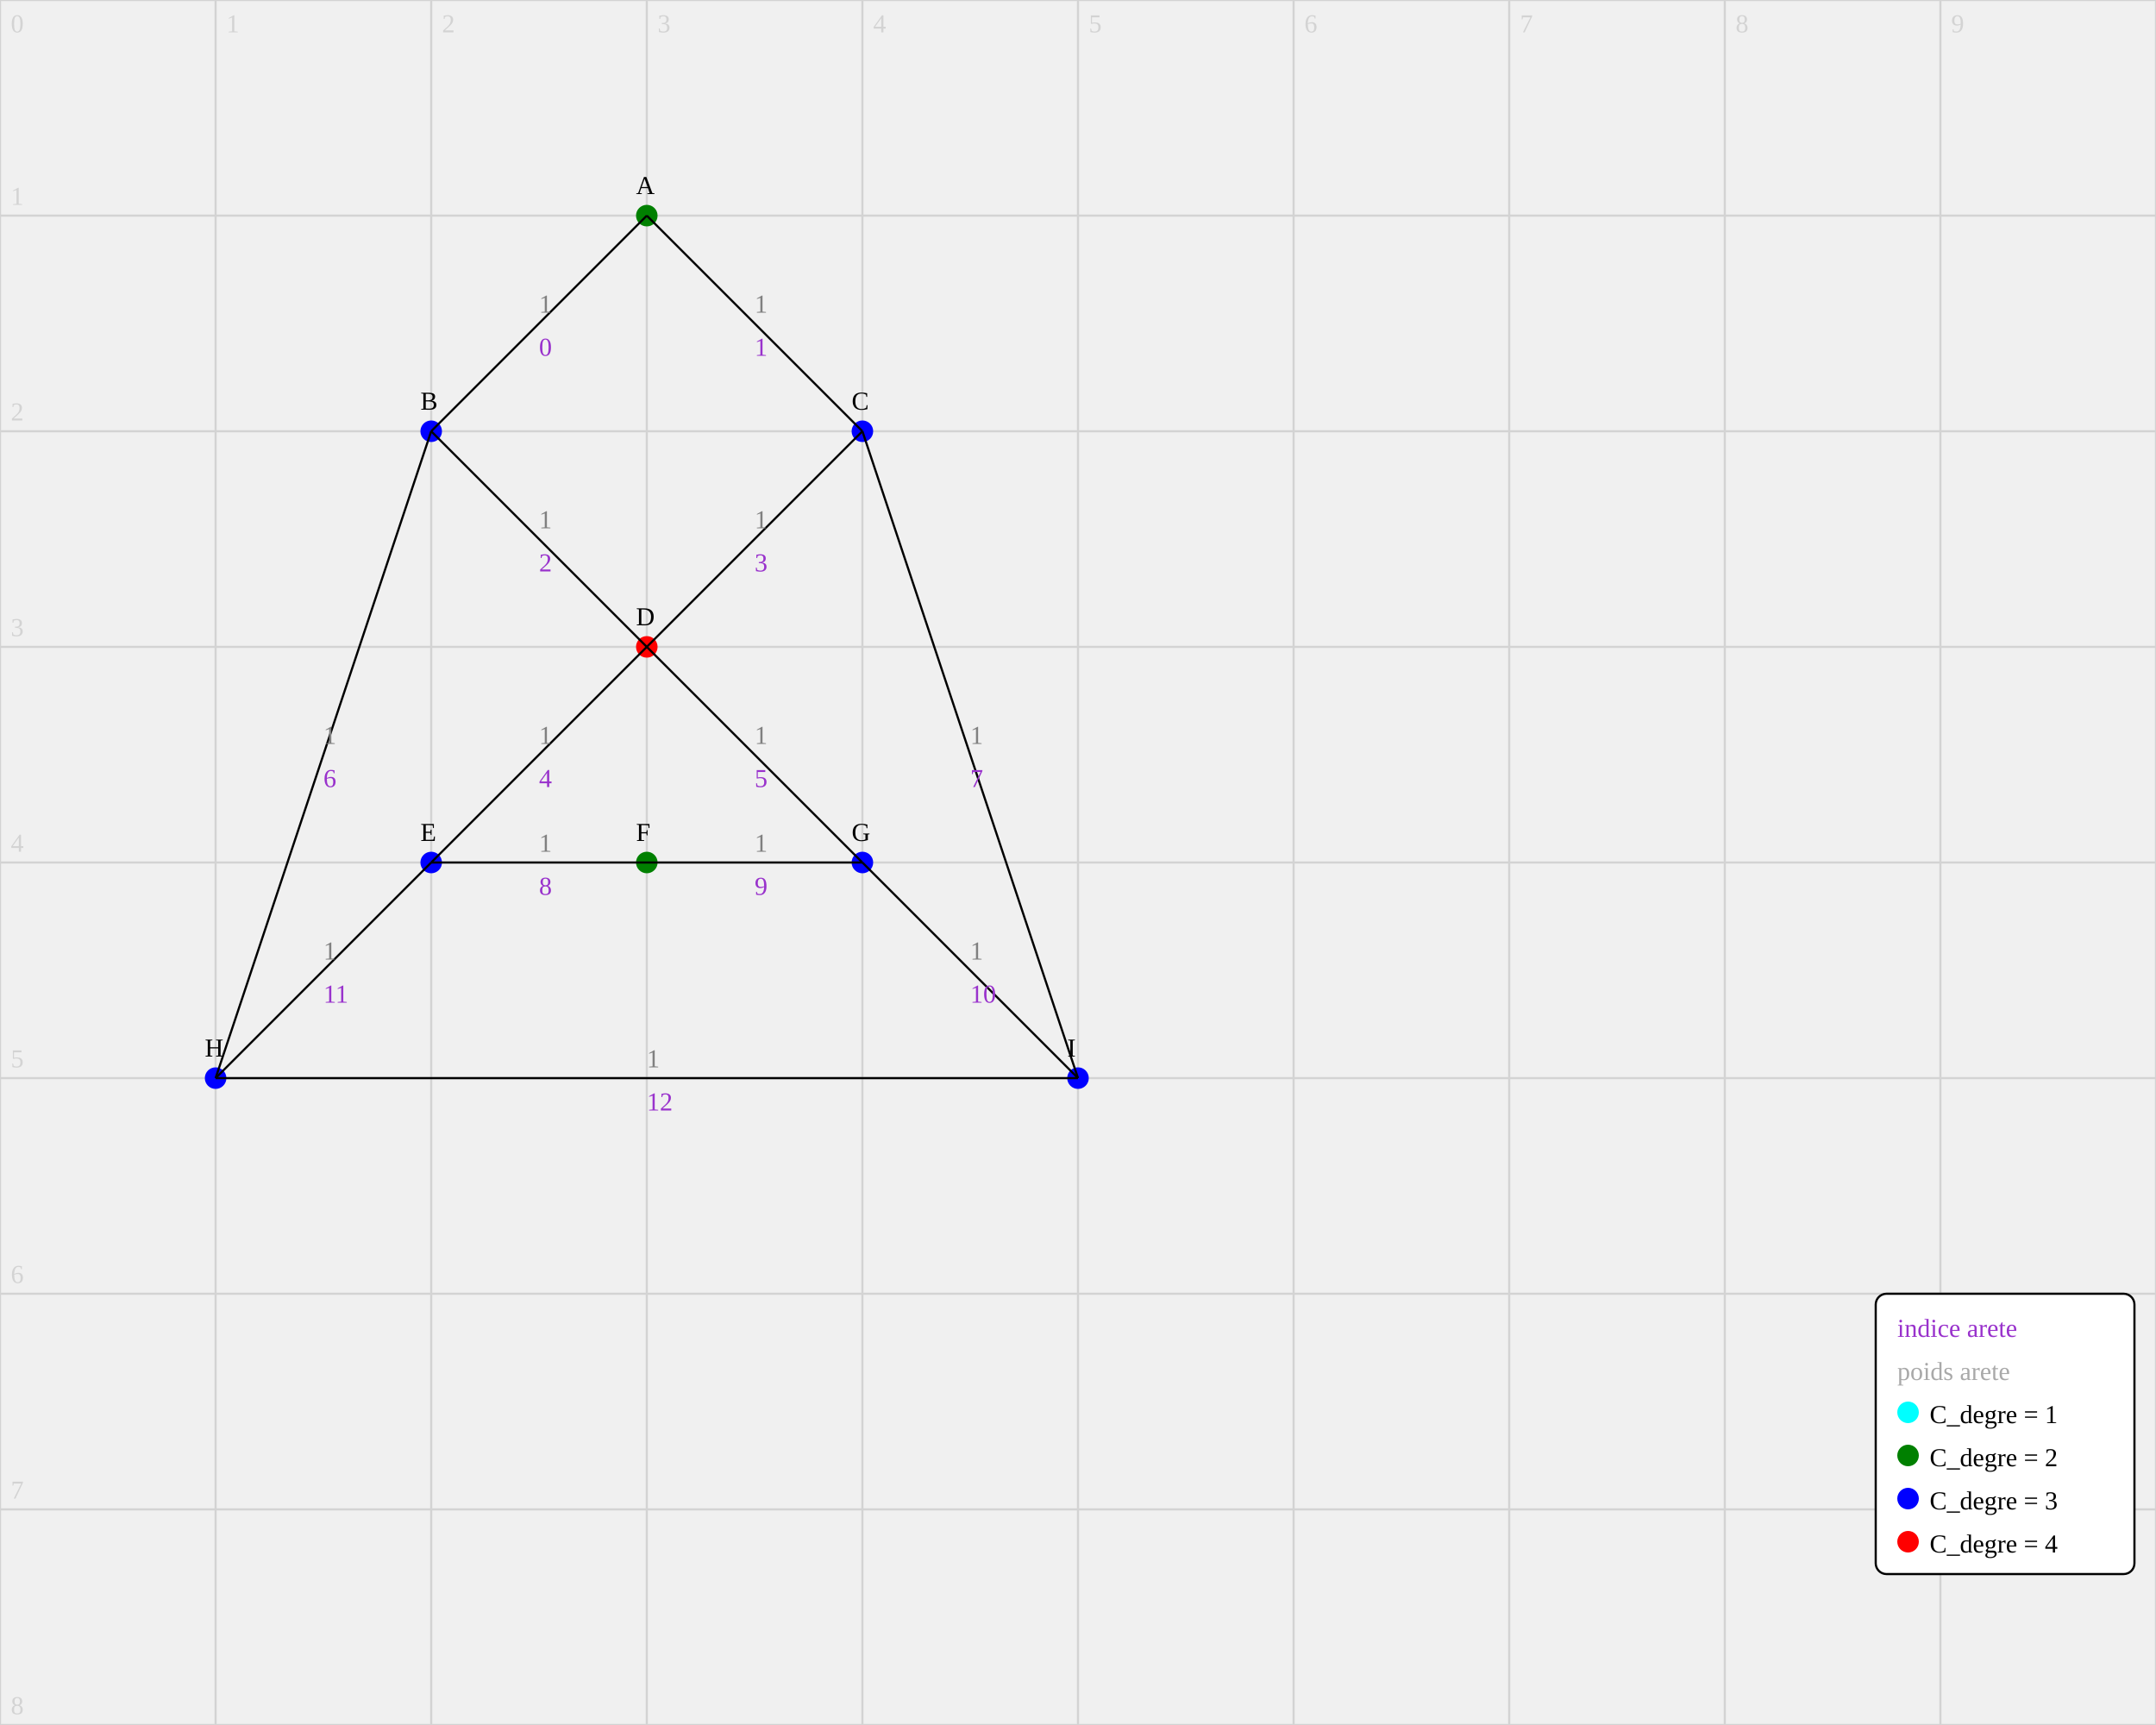
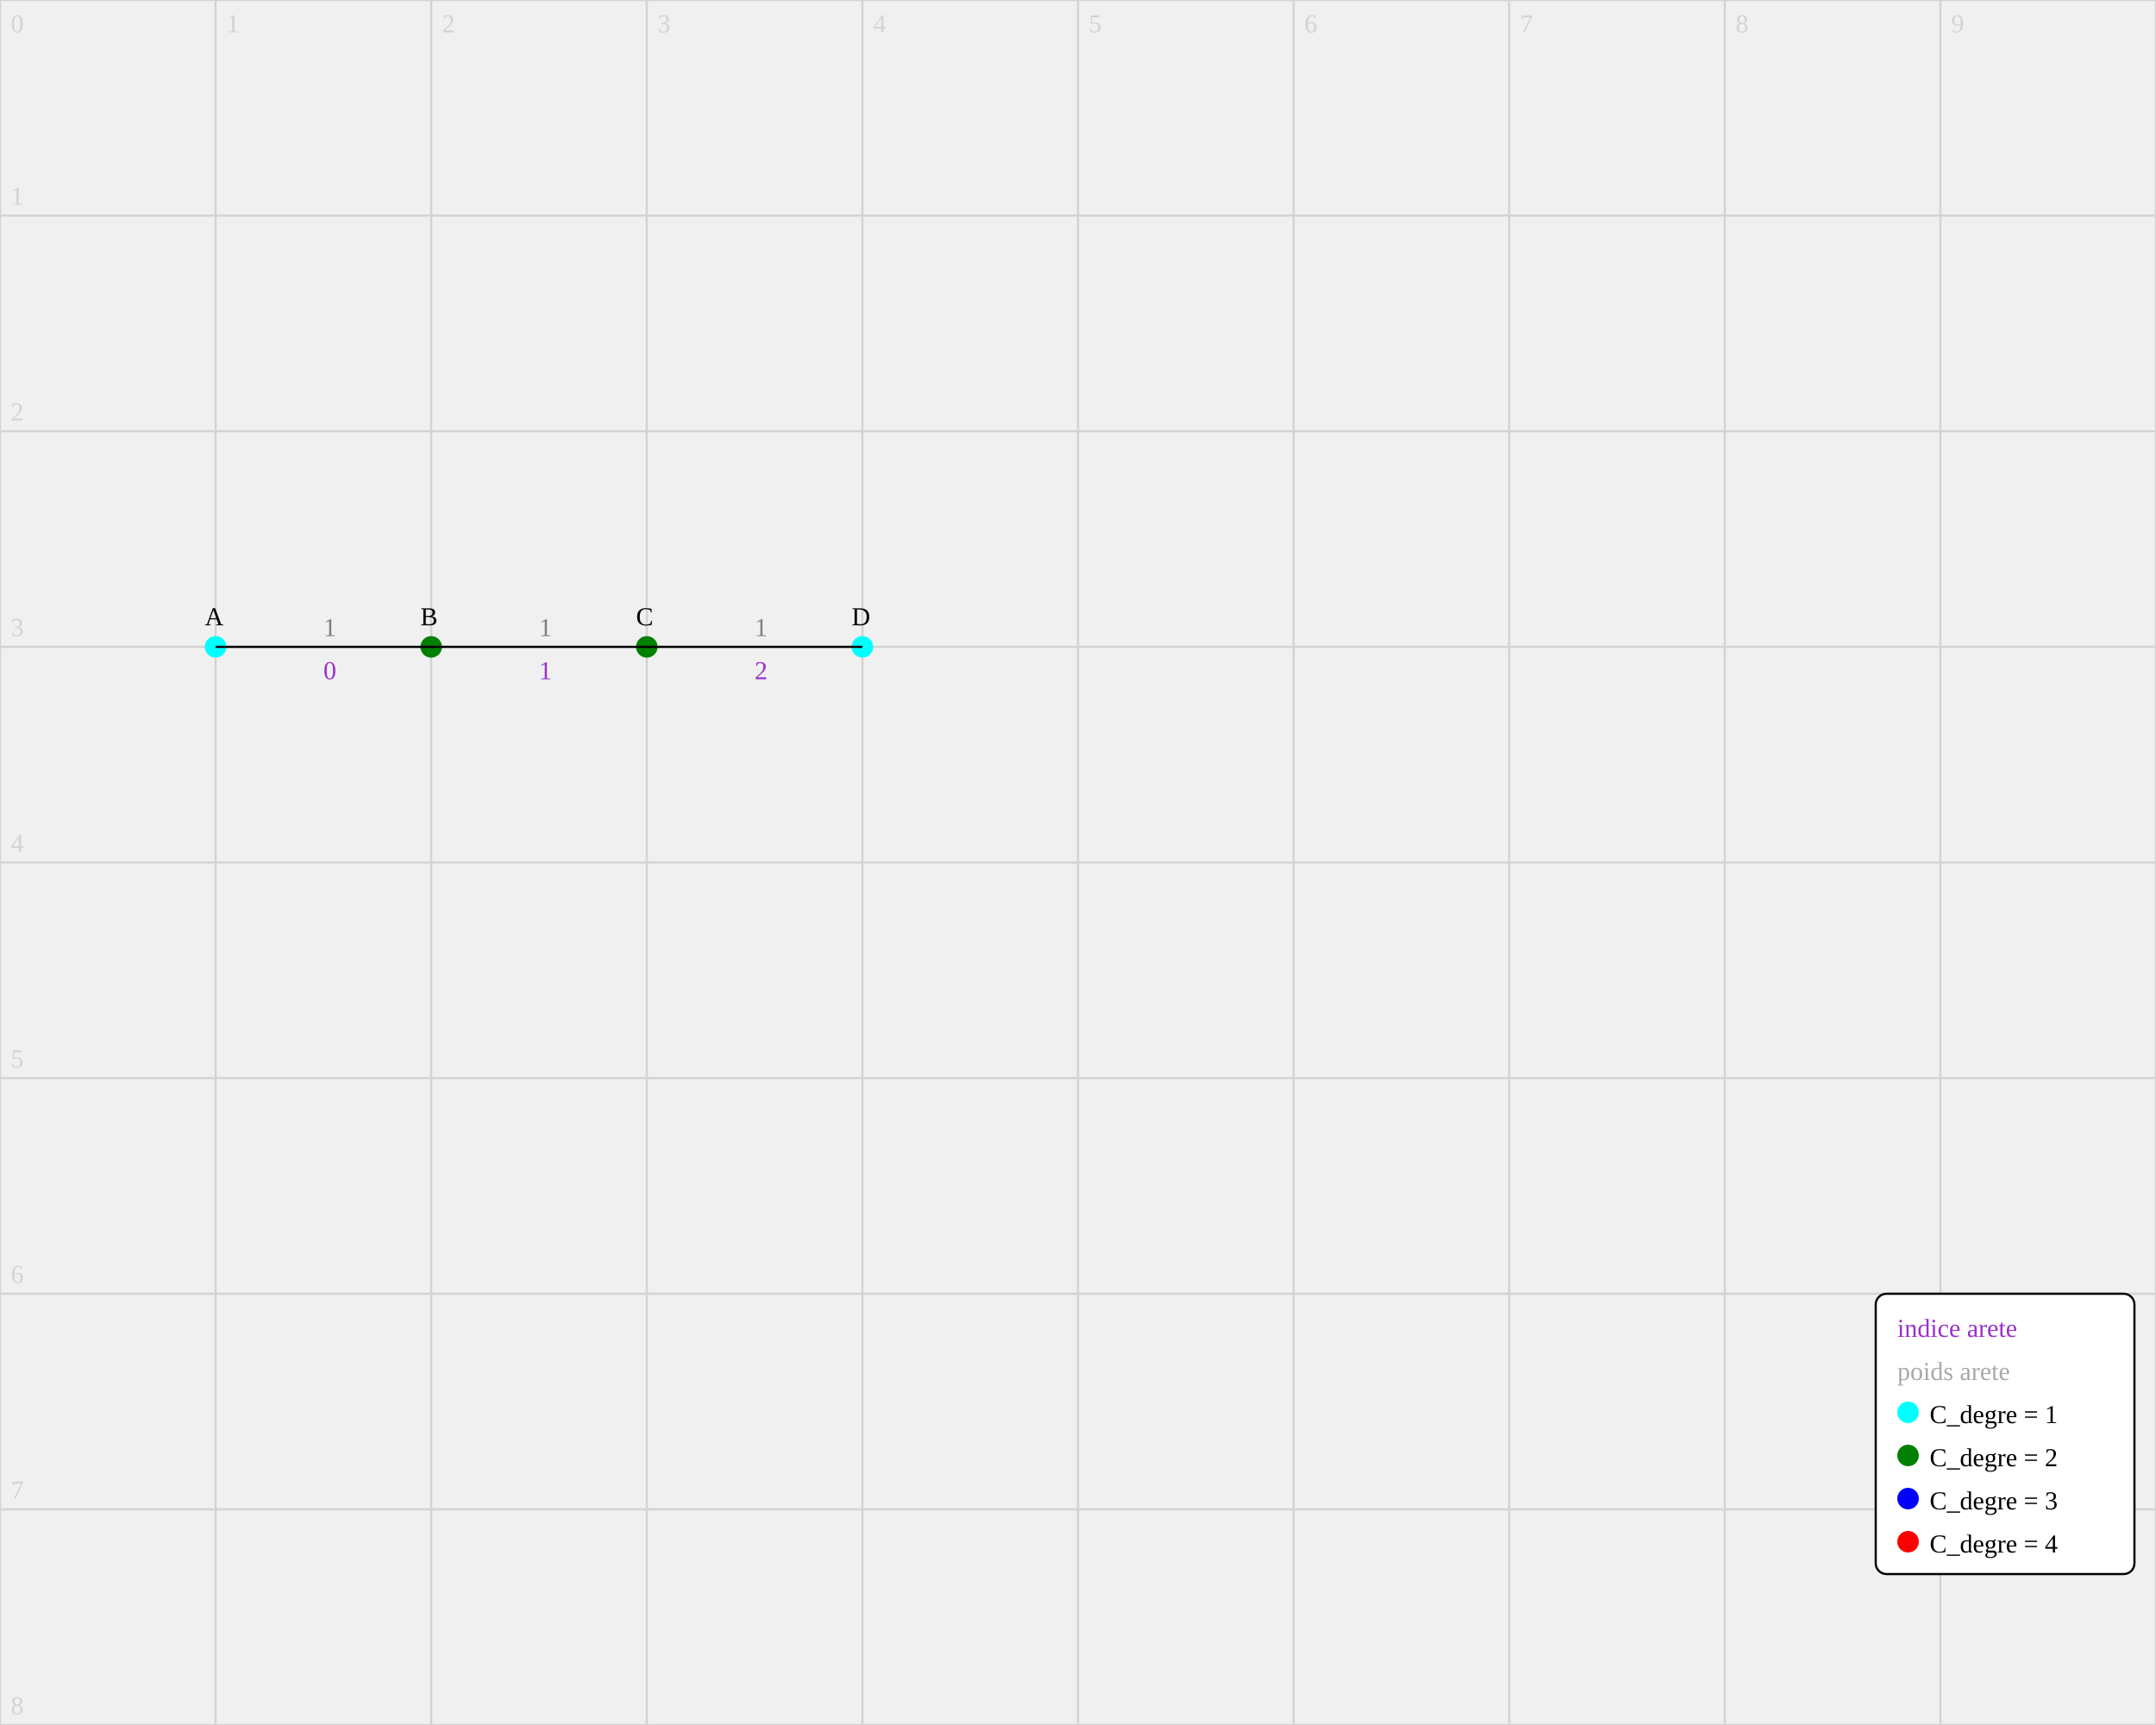
<svg xmlns="http://www.w3.org/2000/svg" version="1.1" width="1000" height="800">
  <line x1="0" y1="0" x2="1000" y2="0" stroke="lightgrey" />
  <text x="5" y="-5" fill="lightgrey">0</text>
  <line x1="0" y1="100" x2="1000" y2="100" stroke="lightgrey" />
  <text x="5" y="95" fill="lightgrey">1</text>
  <line x1="0" y1="200" x2="1000" y2="200" stroke="lightgrey" />
  <text x="5" y="195" fill="lightgrey">2</text>
  <line x1="0" y1="300" x2="1000" y2="300" stroke="lightgrey" />
  <text x="5" y="295" fill="lightgrey">3</text>
  <line x1="0" y1="400" x2="1000" y2="400" stroke="lightgrey" />
  <text x="5" y="395" fill="lightgrey">4</text>
  <line x1="0" y1="500" x2="1000" y2="500" stroke="lightgrey" />
  <text x="5" y="495" fill="lightgrey">5</text>
  <line x1="0" y1="600" x2="1000" y2="600" stroke="lightgrey" />
  <text x="5" y="595" fill="lightgrey">6</text>
  <line x1="0" y1="700" x2="1000" y2="700" stroke="lightgrey" />
  <text x="5" y="695" fill="lightgrey">7</text>
  <line x1="0" y1="800" x2="1000" y2="800" stroke="lightgrey" />
  <text x="5" y="795" fill="lightgrey">8</text>
  <line x1="0" y1="0" x2="0" y2="800" stroke="lightgrey" />
  <text x="5" y="15" fill="lightgrey">0</text>
  <line x1="100" y1="0" x2="100" y2="800" stroke="lightgrey" />
  <text x="105" y="15" fill="lightgrey">1</text>
  <line x1="200" y1="0" x2="200" y2="800" stroke="lightgrey" />
  <text x="205" y="15" fill="lightgrey">2</text>
  <line x1="300" y1="0" x2="300" y2="800" stroke="lightgrey" />
  <text x="305" y="15" fill="lightgrey">3</text>
  <line x1="400" y1="0" x2="400" y2="800" stroke="lightgrey" />
  <text x="405" y="15" fill="lightgrey">4</text>
  <line x1="500" y1="0" x2="500" y2="800" stroke="lightgrey" />
  <text x="505" y="15" fill="lightgrey">5</text>
  <line x1="600" y1="0" x2="600" y2="800" stroke="lightgrey" />
  <text x="605" y="15" fill="lightgrey">6</text>
  <line x1="700" y1="0" x2="700" y2="800" stroke="lightgrey" />
  <text x="705" y="15" fill="lightgrey">7</text>
  <line x1="800" y1="0" x2="800" y2="800" stroke="lightgrey" />
  <text x="805" y="15" fill="lightgrey">8</text>
  <line x1="900" y1="0" x2="900" y2="800" stroke="lightgrey" />
  <text x="905" y="15" fill="lightgrey">9</text>
  <line x1="1000" y1="0" x2="1000" y2="800" stroke="lightgrey" />
  <text x="1005" y="15" fill="lightgrey">10</text>
-   <circle cx="300" cy="100" r="5" fill="green" />
-   <text x="295" y="90" fill="black">A</text>
-   <circle cx="200" cy="200" r="5" fill="blue" />
-   <text x="195" y="190" fill="black">B</text>
-   <circle cx="400" cy="200" r="5" fill="blue" />
-   <text x="395" y="190" fill="black">C</text>
-   <circle cx="300" cy="300" r="5" fill="red" />
-   <text x="295" y="290" fill="black">D</text>
-   <circle cx="200" cy="400" r="5" fill="blue" />
-   <text x="195" y="390" fill="black">E</text>
-   <circle cx="300" cy="400" r="5" fill="green" />
-   <text x="295" y="390" fill="black">F</text>
-   <circle cx="400" cy="400" r="5" fill="blue" />
-   <text x="395" y="390" fill="black">G</text>
-   <circle cx="100" cy="500" r="5" fill="blue" />
-   <text x="95" y="490" fill="black">H</text>
-   <circle cx="500" cy="500" r="5" fill="blue" />
-   <text x="495" y="490" fill="black">I</text>
-   <line x1="300" y1="100" x2="200" y2="200" stroke="black" />
-   <text x="250" y="165" fill="darkorchid">0</text>
-   <text x="250" y="145" fill="grey">1</text>
-   <line x1="300" y1="100" x2="400" y2="200" stroke="black" />
-   <text x="350" y="165" fill="darkorchid">1</text>
-   <text x="350" y="145" fill="grey">1</text>
-   <line x1="200" y1="200" x2="300" y2="300" stroke="black" />
-   <text x="250" y="265" fill="darkorchid">2</text>
-   <text x="250" y="245" fill="grey">1</text>
-   <line x1="400" y1="200" x2="300" y2="300" stroke="black" />
-   <text x="350" y="265" fill="darkorchid">3</text>
-   <text x="350" y="245" fill="grey">1</text>
-   <line x1="300" y1="300" x2="200" y2="400" stroke="black" />
-   <text x="250" y="365" fill="darkorchid">4</text>
-   <text x="250" y="345" fill="grey">1</text>
-   <line x1="300" y1="300" x2="400" y2="400" stroke="black" />
-   <text x="350" y="365" fill="darkorchid">5</text>
-   <text x="350" y="345" fill="grey">1</text>
-   <line x1="200" y1="200" x2="100" y2="500" stroke="black" />
-   <text x="150" y="365" fill="darkorchid">6</text>
-   <text x="150" y="345" fill="grey">1</text>
-   <line x1="400" y1="200" x2="500" y2="500" stroke="black" />
-   <text x="450" y="365" fill="darkorchid">7</text>
-   <text x="450" y="345" fill="grey">1</text>
-   <line x1="200" y1="400" x2="300" y2="400" stroke="black" />
-   <text x="250" y="415" fill="darkorchid">8</text>
-   <text x="250" y="395" fill="grey">1</text>
-   <line x1="300" y1="400" x2="400" y2="400" stroke="black" />
-   <text x="350" y="415" fill="darkorchid">9</text>
-   <text x="350" y="395" fill="grey">1</text>
-   <line x1="400" y1="400" x2="500" y2="500" stroke="black" />
-   <text x="450" y="465" fill="darkorchid">10</text>
-   <text x="450" y="445" fill="grey">1</text>
-   <line x1="200" y1="400" x2="100" y2="500" stroke="black" />
-   <text x="150" y="465" fill="darkorchid">11</text>
-   <text x="150" y="445" fill="grey">1</text>
-   <line x1="100" y1="500" x2="500" y2="500" stroke="black" />
-   <text x="300" y="515" fill="darkorchid">12</text>
-   <text x="300" y="495" fill="grey">1</text>
+   <circle cx="100" cy="300" r="5" fill="cyan" />
+   <text x="95" y="290" fill="black">A</text>
+   <circle cx="200" cy="300" r="5" fill="green" />
+   <text x="195" y="290" fill="black">B</text>
+   <circle cx="300" cy="300" r="5" fill="green" />
+   <text x="295" y="290" fill="black">C</text>
+   <circle cx="400" cy="300" r="5" fill="cyan" />
+   <text x="395" y="290" fill="black">D</text>
+   <line x1="100" y1="300" x2="200" y2="300" stroke="black" />
+   <text x="150" y="315" fill="darkorchid">0</text>
+   <text x="150" y="295" fill="grey">1</text>
+   <line x1="200" y1="300" x2="300" y2="300" stroke="black" />
+   <text x="250" y="315" fill="darkorchid">1</text>
+   <text x="250" y="295" fill="grey">1</text>
+   <line x1="300" y1="300" x2="400" y2="300" stroke="black" />
+   <text x="350" y="315" fill="darkorchid">2</text>
+   <text x="350" y="295" fill="grey">1</text>
  <rect x="870" y="600" width="120" height="130" rx="5" ry="5" fill="white" stroke="black" stroke-width="1px" />
  <text x="880" y="620" fill="darkorchid">indice arete</text>
  <text x="880" y="640" fill="darkgrey">poids arete</text>
  <circle cx="885" cy="655" r="5" fill="cyan" />
  <text x="895" y="660" fill="black">C_degre = 1</text>
  <circle cx="885" cy="675" r="5" fill="green" />
  <text x="895" y="680" fill="black">C_degre = 2</text>
  <circle cx="885" cy="695" r="5" fill="blue" />
  <text x="895" y="700" fill="black">C_degre = 3</text>
  <circle cx="885" cy="715" r="5" fill="red" />
  <text x="895" y="720" fill="black">C_degre = 4</text>
</svg>
